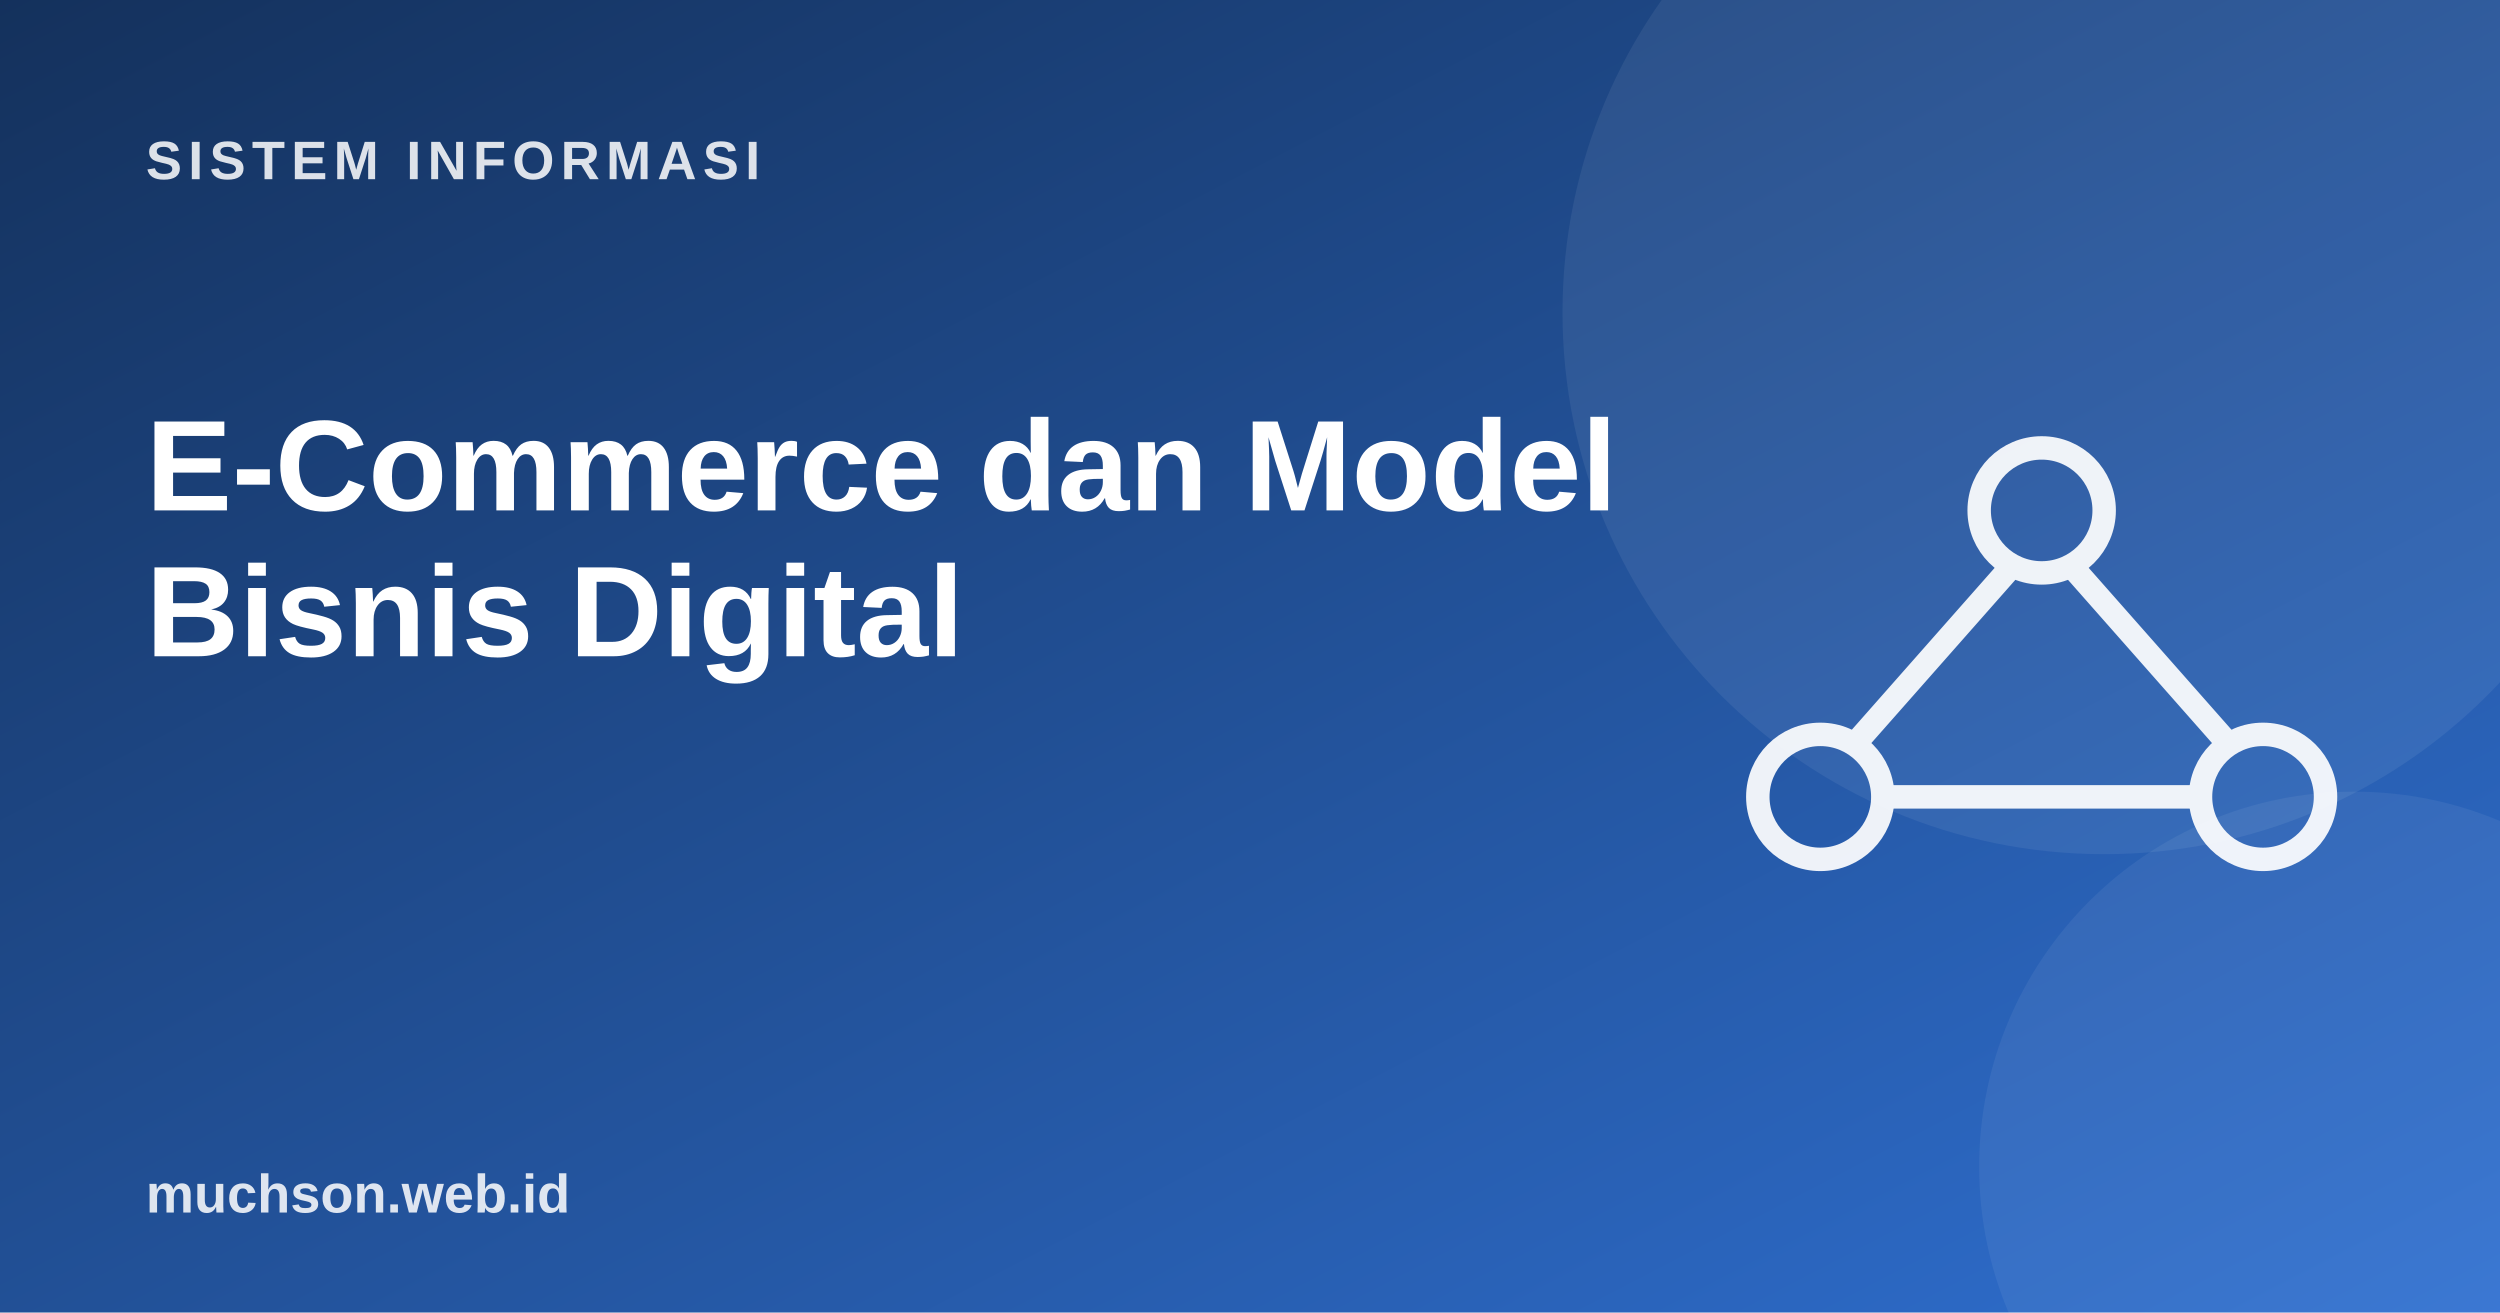
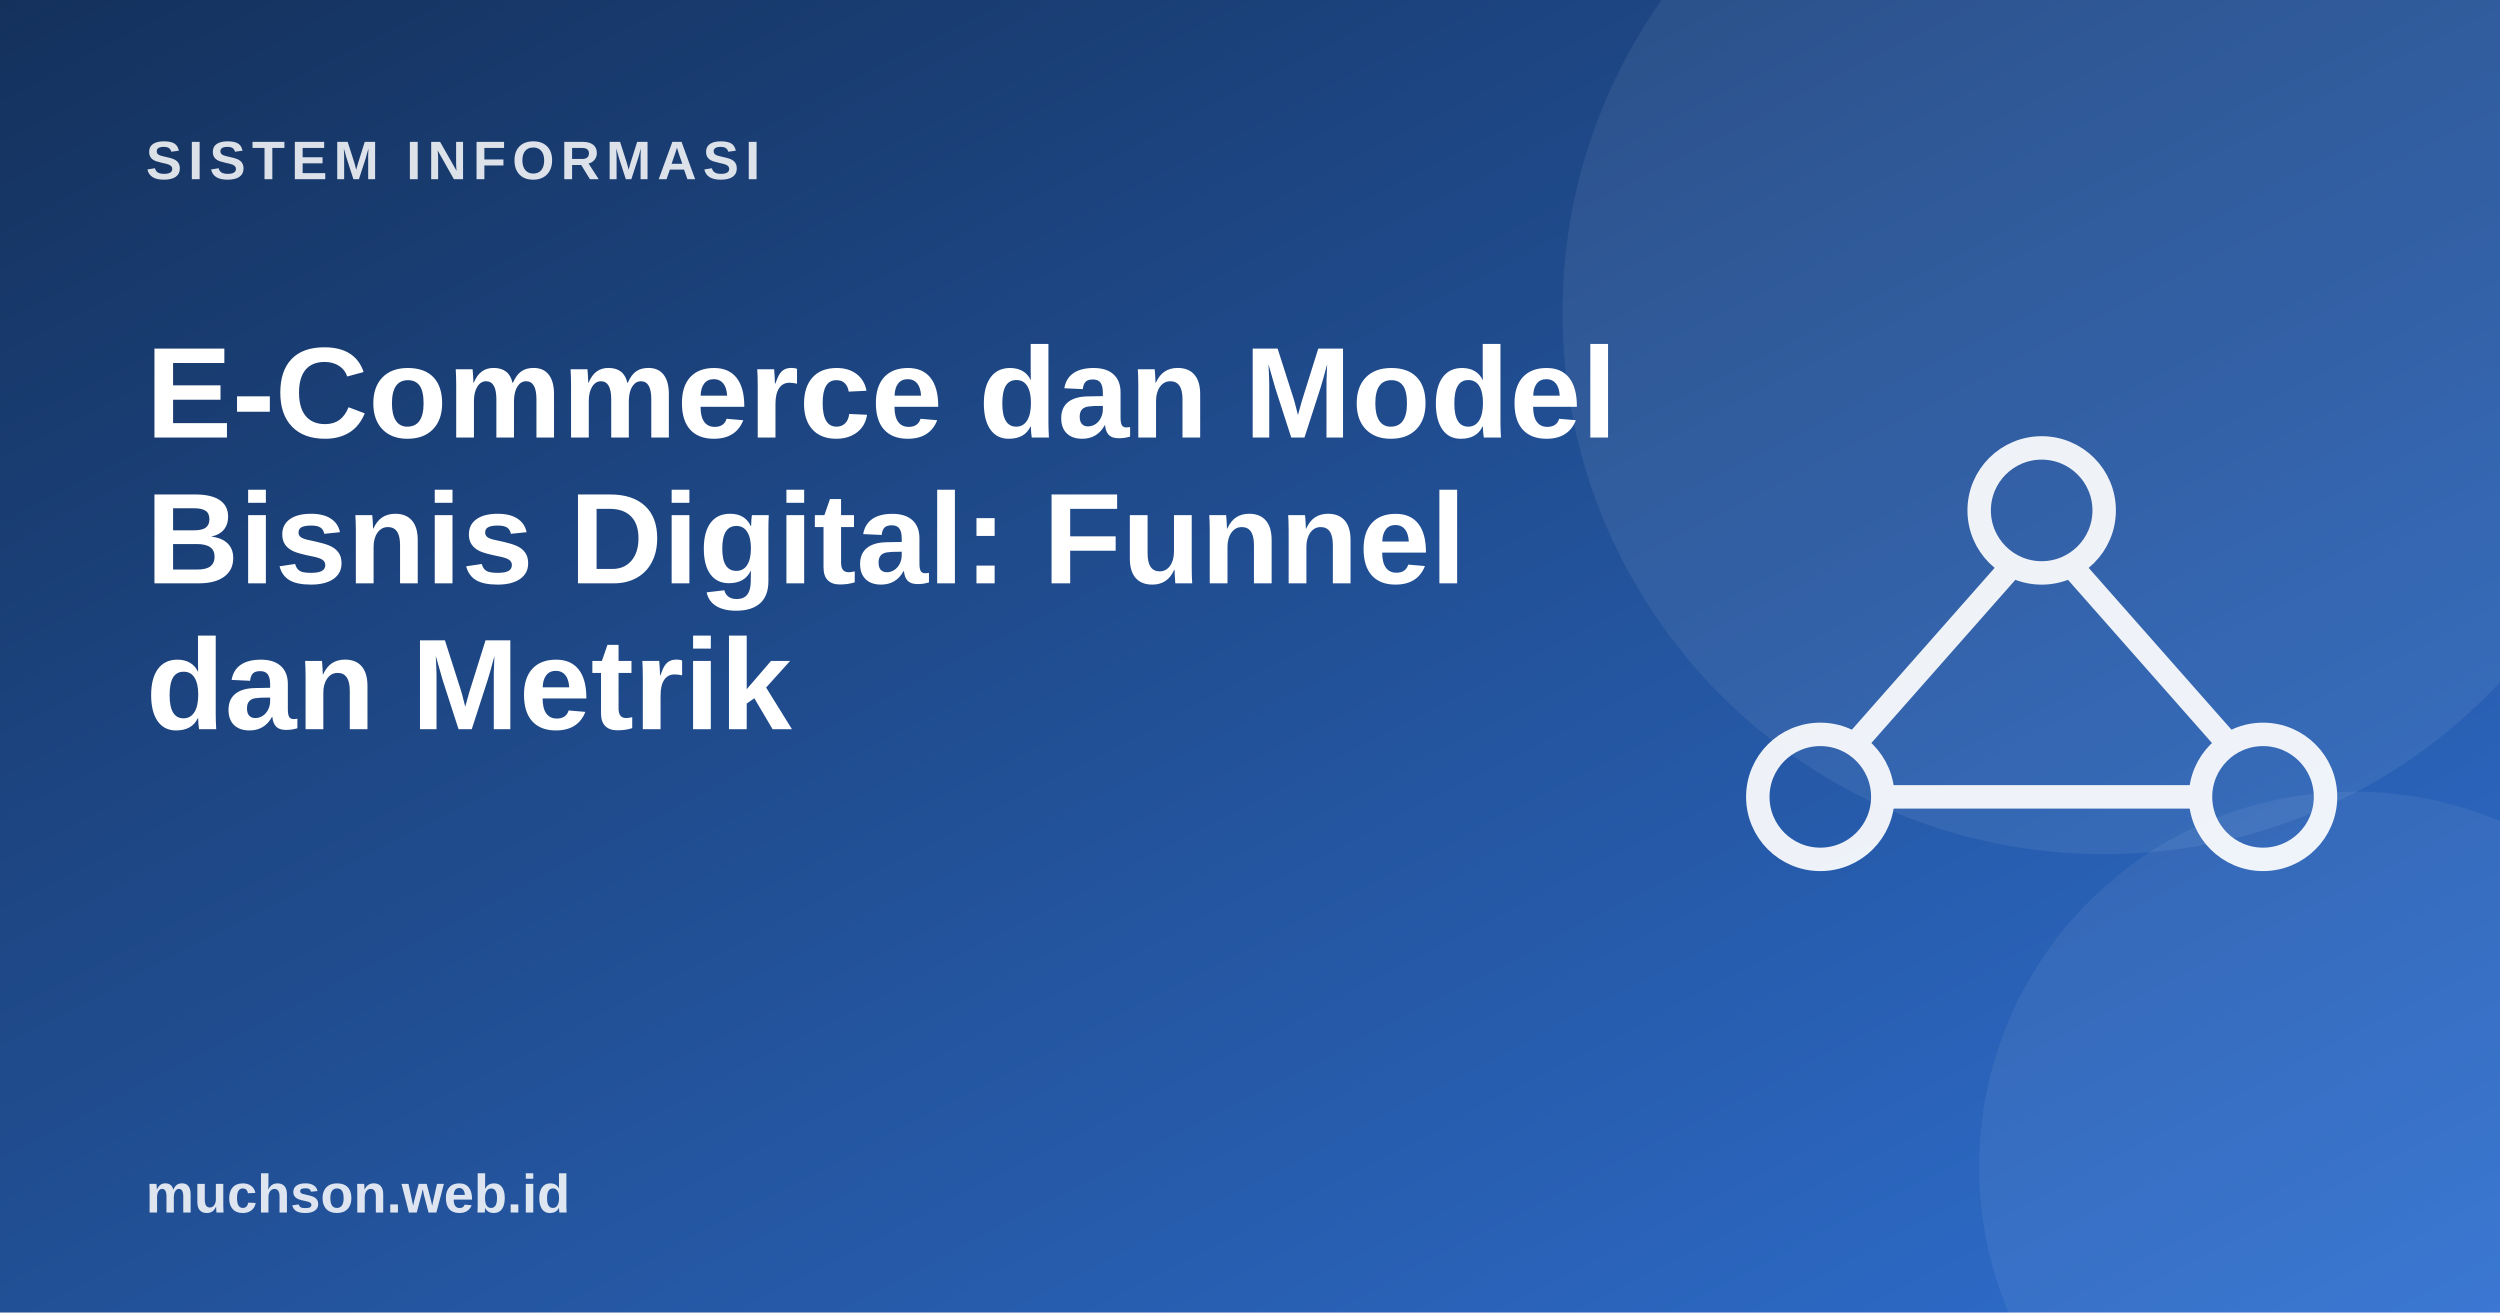
- <svg xmlns="http://www.w3.org/2000/svg" viewBox="0 0 1200 630" width="1200" height="630" role="img" aria-label="E-Commerce dan Model Bisnis Digital: Funnel, Metrik, Pembayaran" font-family="'Plus Jakarta Sans','Segoe UI',Arial,sans-serif">
+ <svg xmlns="http://www.w3.org/2000/svg" viewBox="0 0 1200 630" width="1200" height="630" role="img" aria-label="E-Commerce dan Model Bisnis Digital: Funnel dan Metrik" font-family="'Plus Jakarta Sans','Segoe UI',Arial,sans-serif">
  <defs>
    <linearGradient id="bg" x1="0" y1="0" x2="1" y2="1">
      <stop offset="0" stop-color="#14315c" />
      <stop offset="1" stop-color="#2f6fd0" />
    </linearGradient>
  </defs>
  <rect width="1200" height="630" fill="url(#bg)" />
  <circle cx="1010" cy="150" r="260" fill="#fff" opacity=".07" />
  <circle cx="1130" cy="560" r="180" fill="#fff" opacity=".06" />
  <g transform="translate(980 320) scale(1.25)" opacity=".92">
    <g stroke="#fff" stroke-width="9" fill="none">
      <circle cx="0" cy="-60" r="24" />
      <circle cx="-85" cy="50" r="24" />
      <circle cx="85" cy="50" r="24" />
      <path d="M-12 -38L-72 30M12 -38L72 30M-60 50H60" />
    </g>
  </g>
  <text x="70" y="86" font-size="26" font-weight="700" letter-spacing="3" fill="#fff" opacity=".85">SISTEM INFORMASI</text>
-   <text x="70" y="245" font-size="62" font-weight="700" fill="#fff">
+   <text x="70" y="210" font-size="62" font-weight="700" fill="#fff">
    <tspan x="70" dy="0">E-Commerce dan Model</tspan>
-     <tspan x="70" dy="70">Bisnis Digital</tspan>
+     <tspan x="70" dy="70">Bisnis Digital: Funnel</tspan>
+     <tspan x="70" dy="70">dan Metrik</tspan>
  </text>
  <text x="70" y="582" font-size="26" font-weight="600" fill="#fff" opacity=".85">muchson.web.id</text>
</svg>
